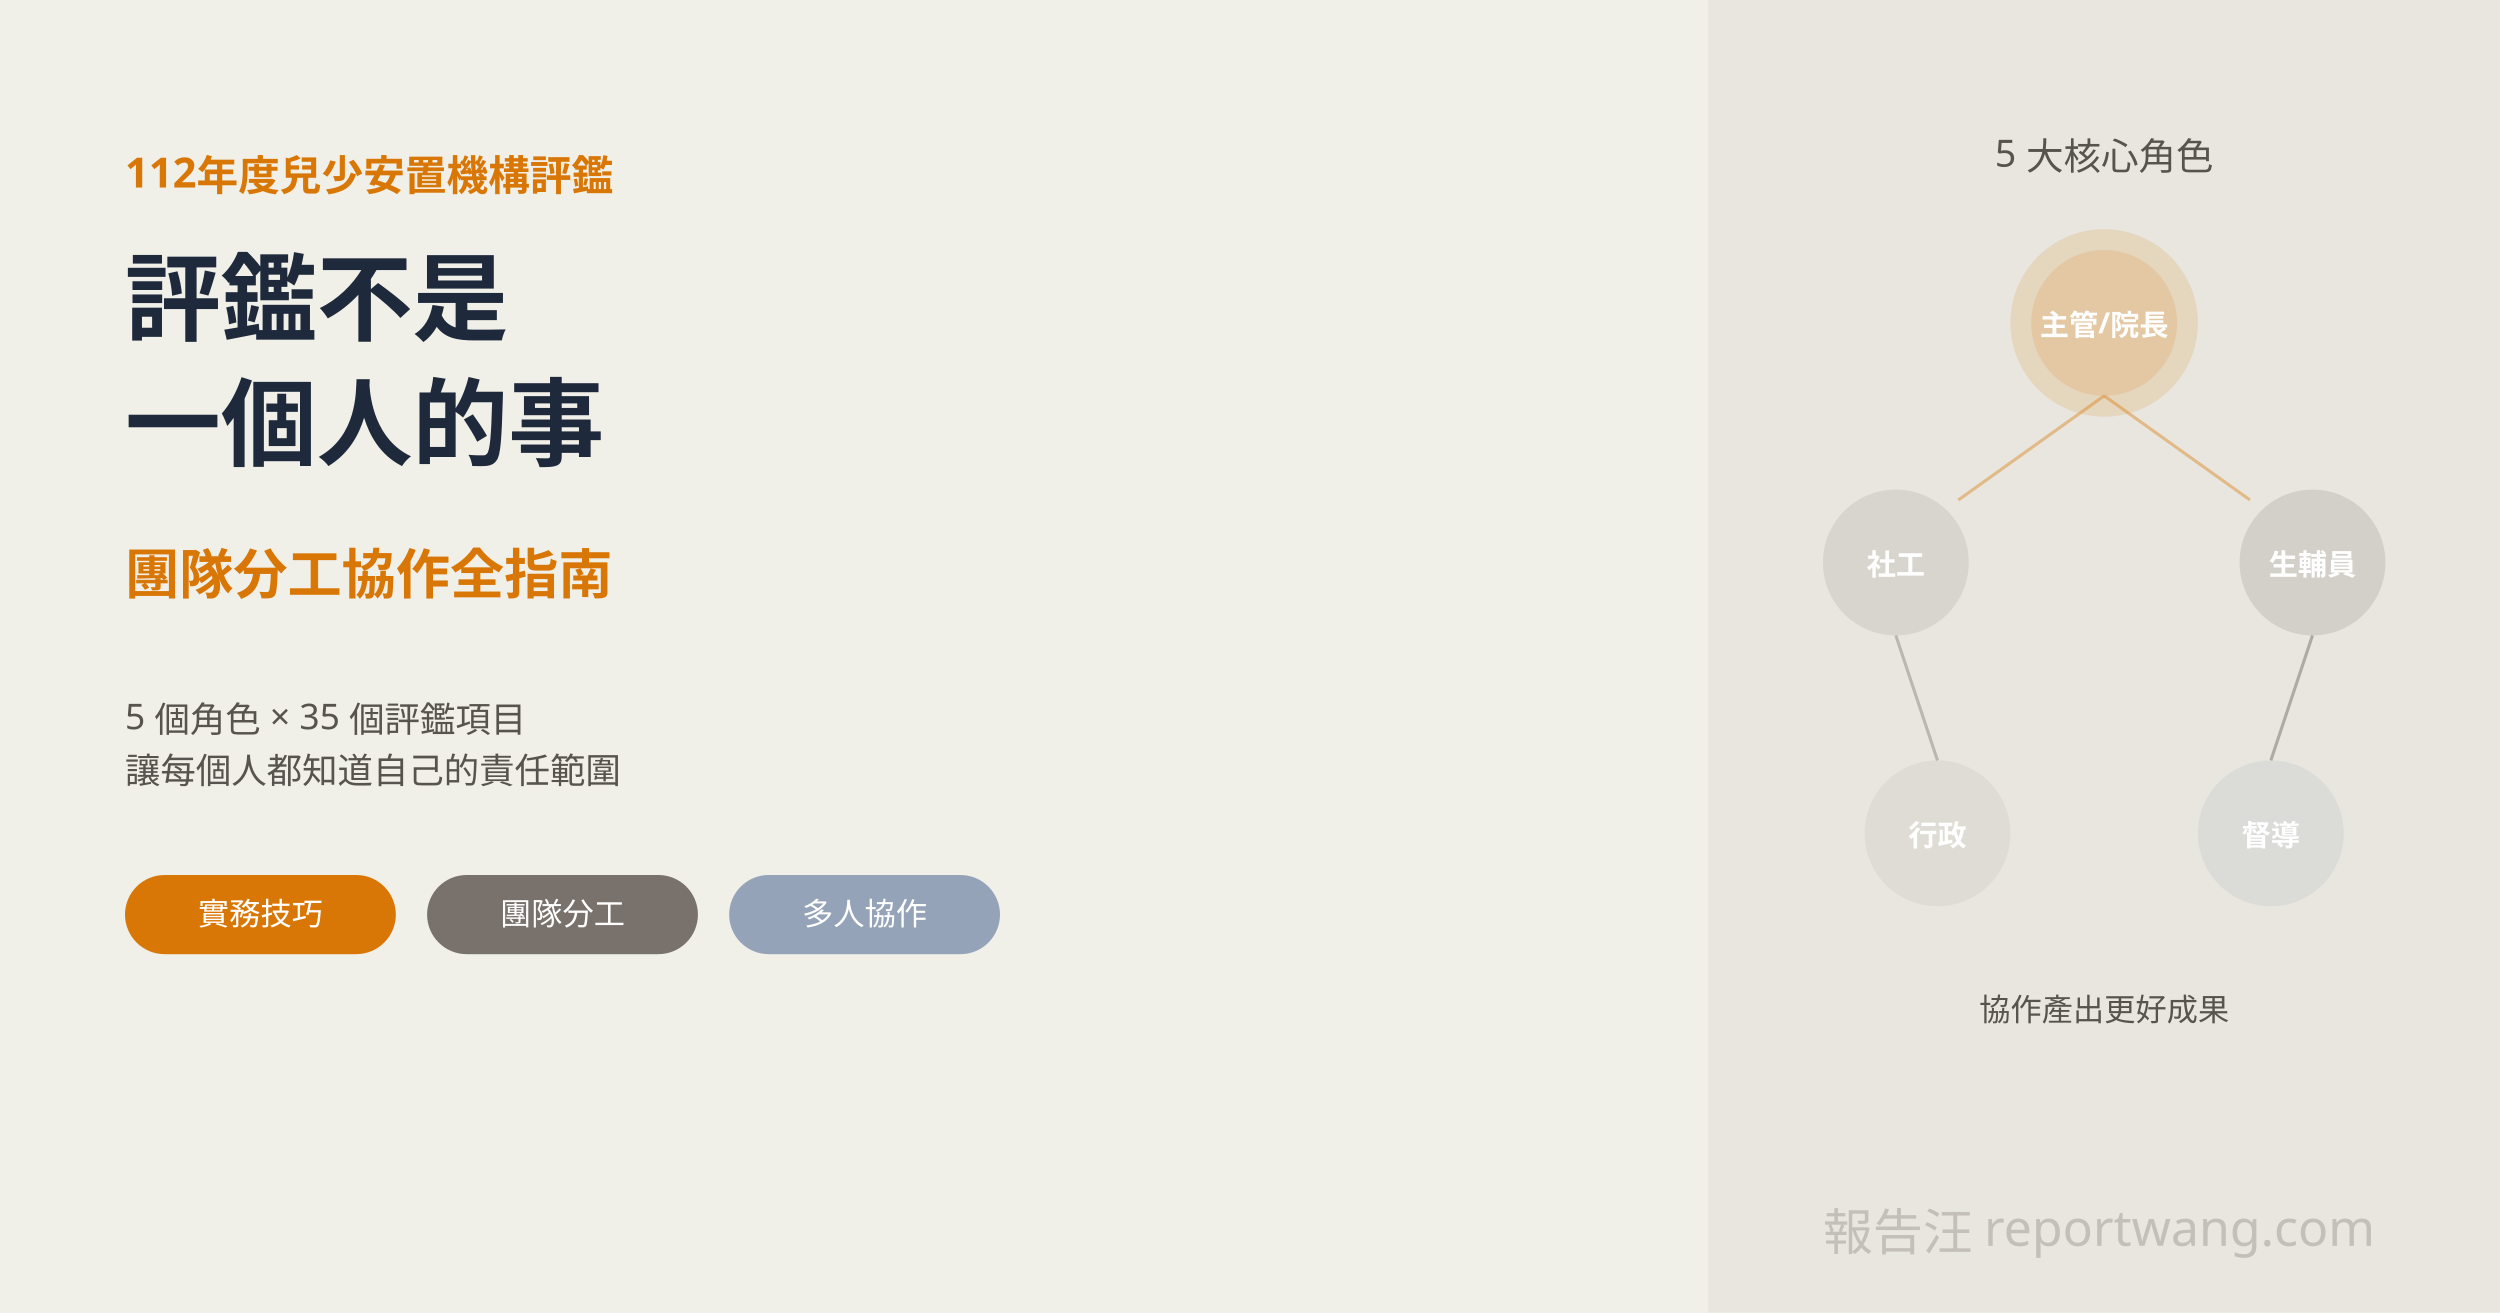
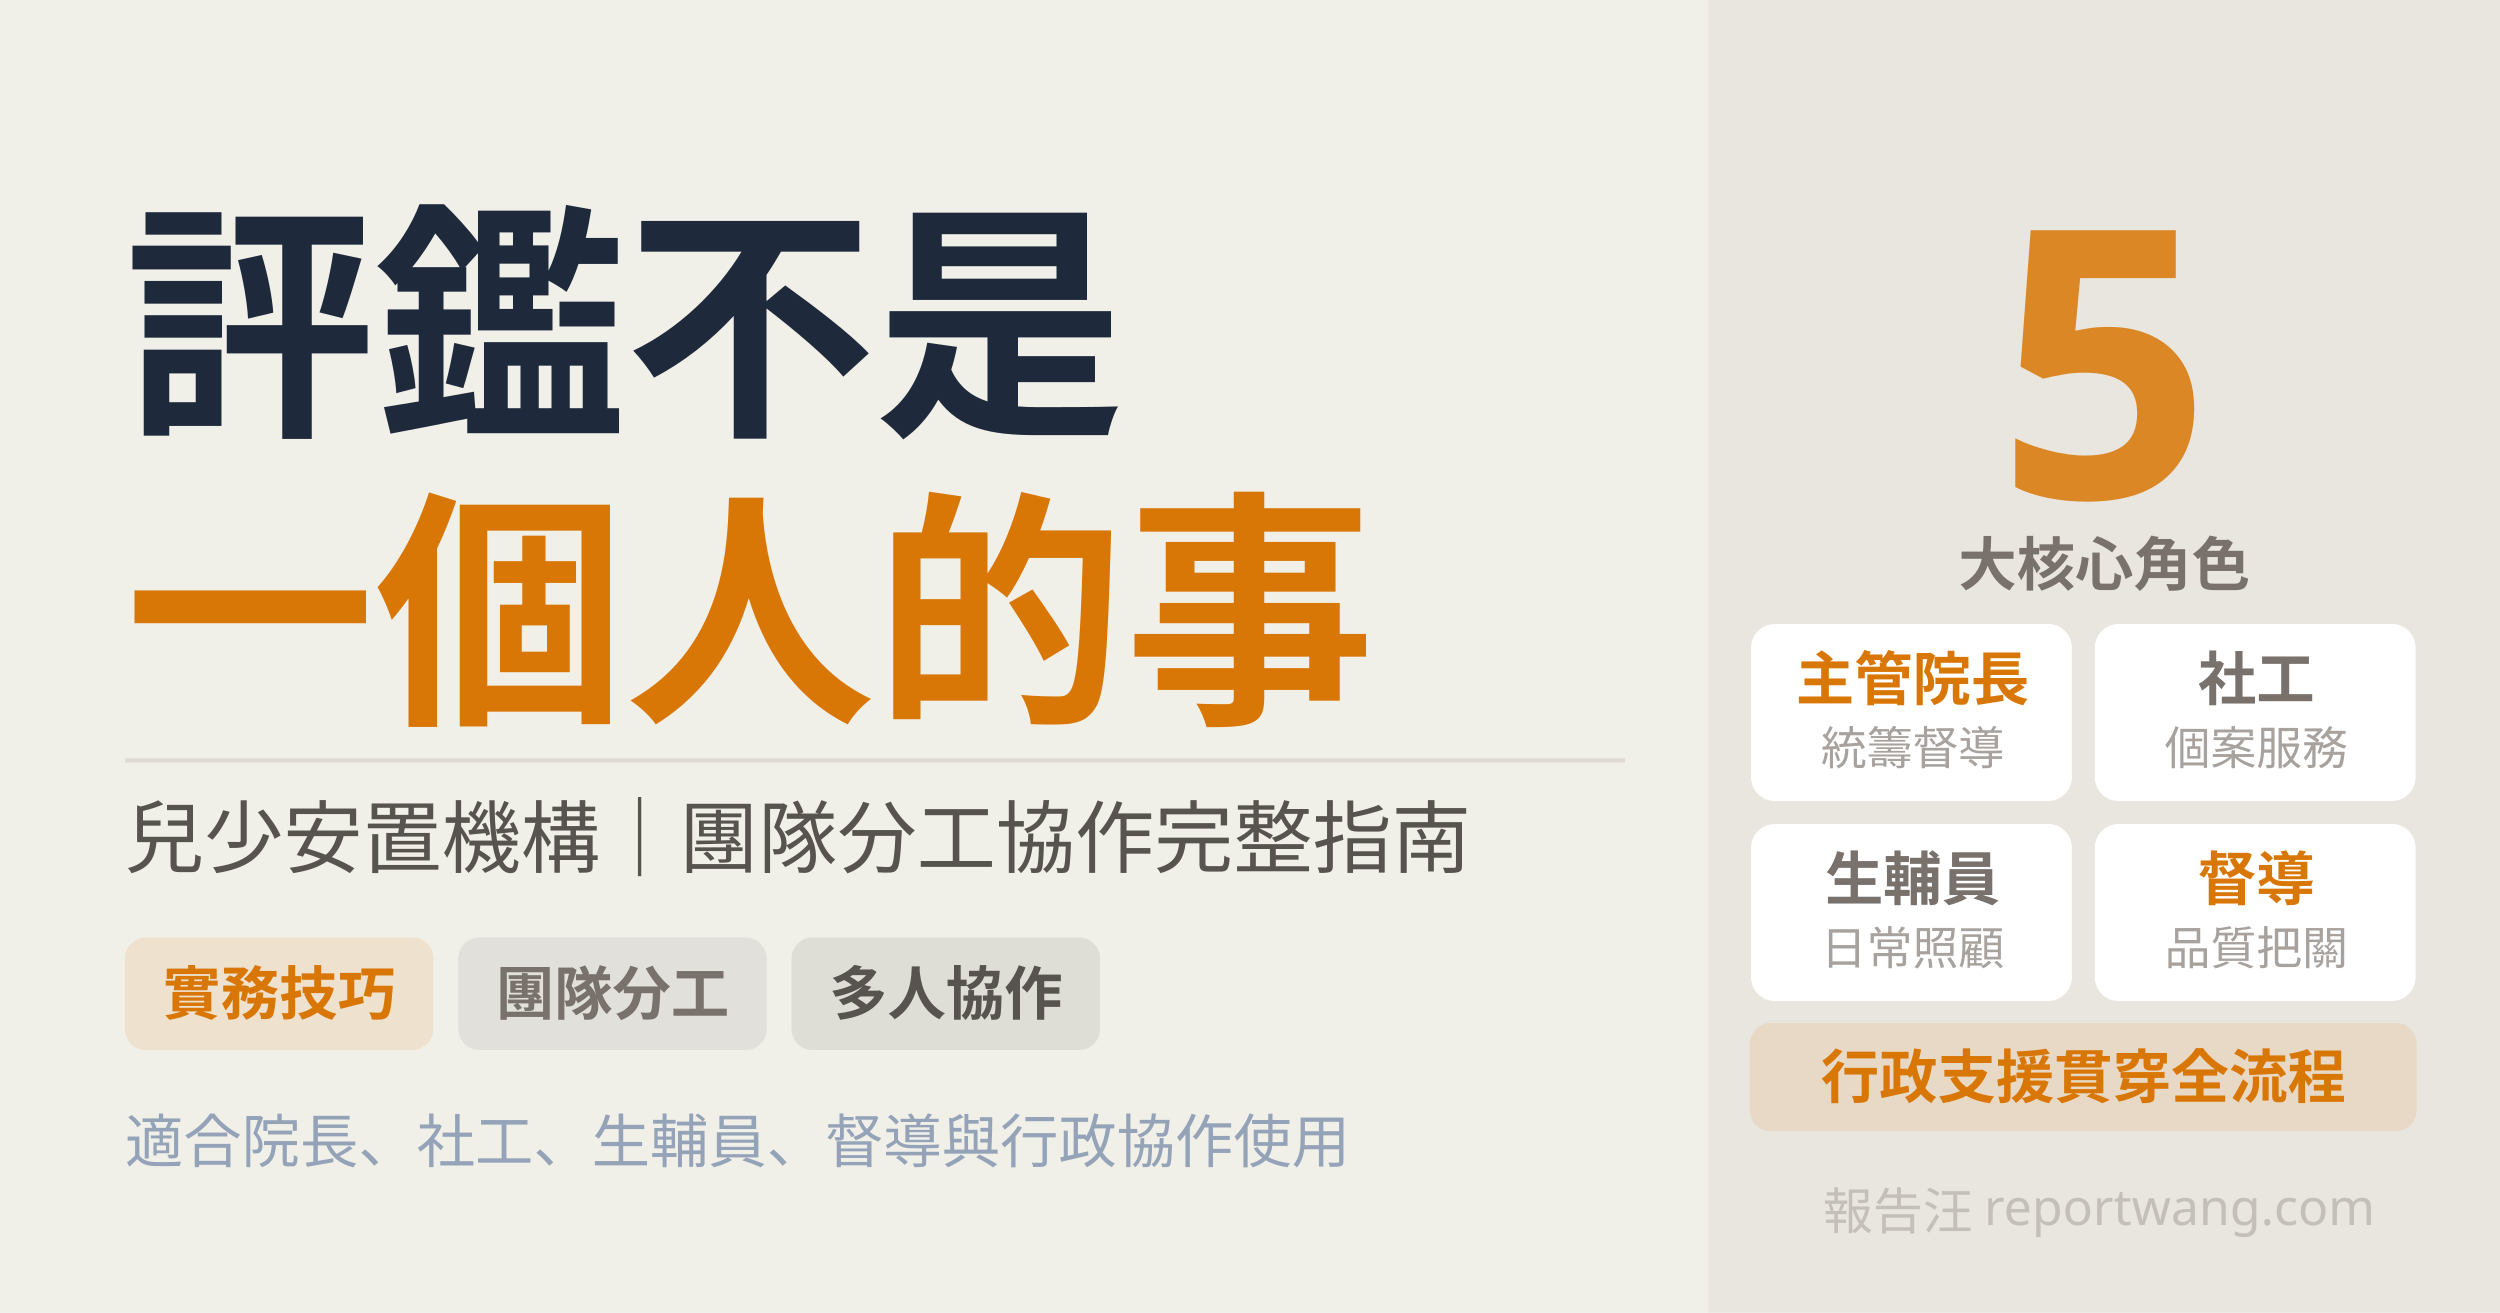
- <svg xmlns="http://www.w3.org/2000/svg" viewBox="0 0 1200 630" width="1200" height="630" font-family="'Noto Sans TC', sans-serif">
+ <svg xmlns="http://www.w3.org/2000/svg" width="1200" height="630" viewBox="0 0 1200 630" font-family="'Noto Sans TC', sans-serif">
  <rect width="1200" height="630" fill="#f0efe8" />
  <rect x="820" y="0" width="380" height="630" fill="#e8e6de" />
-   <text x="60" y="90" font-size="20" fill="#d97706" font-weight="700">112年度兒少安置機構評鑑</text>
-   <text x="60" y="160" font-size="46" fill="#1e293b" font-weight="900">評鑑不是</text>
-   <text x="60" y="220" font-size="46" fill="#1e293b" font-weight="900">一個人的事</text>
-   <text x="60" y="285" font-size="26" fill="#d97706" font-weight="700">團隊分工協作全指南</text>
-   <text x="60" y="350" font-size="17" fill="#57534e">5 個角色 × 35 個評鑑項目</text>
-   <text x="60" y="376" font-size="17" fill="#57534e">讓每個人都知道自己的責任範圍</text>
-   <rect x="60" y="420" width="130" height="38" rx="19" fill="#d97706" />
-   <text x="125" y="444" font-size="15" fill="white" text-anchor="middle">實務技巧</text>
-   <rect x="205" y="420" width="130" height="38" rx="19" fill="#78716c" />
-   <text x="270" y="444" font-size="15" fill="white" text-anchor="middle">團隊分工</text>
-   <rect x="350" y="420" width="130" height="38" rx="19" fill="#94a3b8" />
-   <text x="415" y="444" font-size="15" fill="white" text-anchor="middle">多人協作</text>
-   <text x="1010" y="80" font-size="18" fill="#57534e" text-anchor="middle">5 大核心角色</text>
-   <circle cx="1010" cy="155" r="45" fill="#d97706" opacity="0.15" />
-   <circle cx="1010" cy="155" r="35" fill="#d97706" opacity="0.15" />
-   <text x="1010" y="161" font-size="14" fill="white" text-anchor="middle" font-weight="700">主管/院長</text>
-   <circle cx="910" cy="270" r="35" fill="#78716c" opacity="0.15" />
-   <text x="910" y="276" font-size="14" fill="white" text-anchor="middle" font-weight="700">社工</text>
-   <circle cx="1110" cy="270" r="35" fill="#57534e" opacity="0.15" />
-   <text x="1110" y="276" font-size="14" fill="white" text-anchor="middle" font-weight="700">生輔員</text>
-   <circle cx="930" cy="400" r="35" fill="#a8a29e" opacity="0.15" />
-   <text x="930" y="406" font-size="14" fill="white" text-anchor="middle" font-weight="700">行政</text>
-   <circle cx="1090" cy="400" r="35" fill="#94a3b8" opacity="0.15" />
-   <text x="1090" y="406" font-size="14" fill="white" text-anchor="middle" font-weight="700">督導</text>
-   <line x1="1010" y1="190" x2="940" y2="240" stroke="#d97706" stroke-width="1.5" opacity="0.4" />
-   <line x1="1010" y1="190" x2="1080" y2="240" stroke="#d97706" stroke-width="1.5" opacity="0.4" />
-   <line x1="910" y1="305" x2="930" y2="365" stroke="#78716c" stroke-width="1.5" opacity="0.4" />
-   <line x1="1110" y1="305" x2="1090" y2="365" stroke="#57534e" stroke-width="1.5" opacity="0.4" />
-   <text x="1010" y="490" font-size="15" fill="#57534e" text-anchor="middle">協作產出更好成果</text>
-   <text x="1140" y="600" font-size="24" fill="#c4bfb8" text-anchor="end">報告汪 reportwang.com</text>
+   <text x="1010" y="239" font-size="180" font-weight="900" fill="#d97706" text-anchor="middle" opacity="0.85">5</text>
+   <text x="1010" y="281" font-size="28" fill="#78716c" text-anchor="middle" font-weight="600">大核心角色</text>
+   <rect x="840" y="299" width="155" height="86" rx="12" fill="white" stroke="#e8e6de" stroke-width="1" />
+   <text x="918" y="336" font-size="28" fill="#d97706" text-anchor="middle" font-weight="700">主管院長</text>
+   <text x="918" y="367" font-size="22" fill="#a8a29e" text-anchor="middle">統籌督導</text>
+   <rect x="1005" y="299" width="155" height="86" rx="12" fill="white" stroke="#e8e6de" stroke-width="1" />
+   <text x="1083" y="336" font-size="28" fill="#78716c" text-anchor="middle" font-weight="700">社工</text>
+   <text x="1083" y="367" font-size="22" fill="#a8a29e" text-anchor="middle">個案服務</text>
+   <rect x="840" y="395" width="155" height="86" rx="12" fill="white" stroke="#e8e6de" stroke-width="1" />
+   <text x="918" y="432" font-size="28" fill="#78716c" text-anchor="middle" font-weight="700">生輔員</text>
+   <text x="918" y="463" font-size="22" fill="#a8a29e" text-anchor="middle">日常照顧</text>
+   <rect x="1005" y="395" width="155" height="86" rx="12" fill="white" stroke="#e8e6de" stroke-width="1" />
+   <text x="1083" y="432" font-size="28" fill="#d97706" text-anchor="middle" font-weight="700">督導</text>
+   <text x="1083" y="463" font-size="22" fill="#a8a29e" text-anchor="middle">品質把關</text>
+   <rect x="840" y="491" width="320" height="52" rx="10" fill="#d97706" opacity="0.12" />
+   <text x="1000" y="527" font-size="28" fill="#d97706" text-anchor="middle" font-weight="700">行政支援貫穿全流程</text>
+   <text x="60" y="200" font-size="120" font-weight="900" fill="#1e293b">評鑑不是</text>
+   <text x="60" y="338" font-size="120" font-weight="900" fill="#d97706">一個人的事</text>
+   <line x1="60" y1="365" x2="780" y2="365" stroke="#dedad3" stroke-width="2" />
+   <text x="60" y="416" font-size="38" fill="#57534e" font-weight="400">兒少安置機構｜團隊分工協作完整指南</text>
+   <rect x="60" y="450" width="148" height="54" rx="10" fill="#d97706" opacity="0.12" />
+   <text x="134" y="487" font-size="28" fill="#d97706" text-anchor="middle" font-weight="600">實務技巧</text>
+   <rect x="220" y="450" width="148" height="54" rx="10" fill="#78716c" opacity="0.12" />
+   <text x="294" y="487" font-size="28" fill="#78716c" text-anchor="middle" font-weight="600">團隊分工</text>
+   <rect x="380" y="450" width="148" height="54" rx="10" fill="#57534e" opacity="0.12" />
+   <text x="454" y="487" font-size="28" fill="#57534e" text-anchor="middle" font-weight="600">多人協作</text>
+   <text x="60" y="558" font-size="28" fill="#94a3b8">適合院長、社工、生輔員、督導與行政協作使用</text>
+   <text x="1140" y="590" font-size="24" fill="#c4bfb8" text-anchor="end" font-weight="400">報告汪 reportwang.com</text>
</svg>
